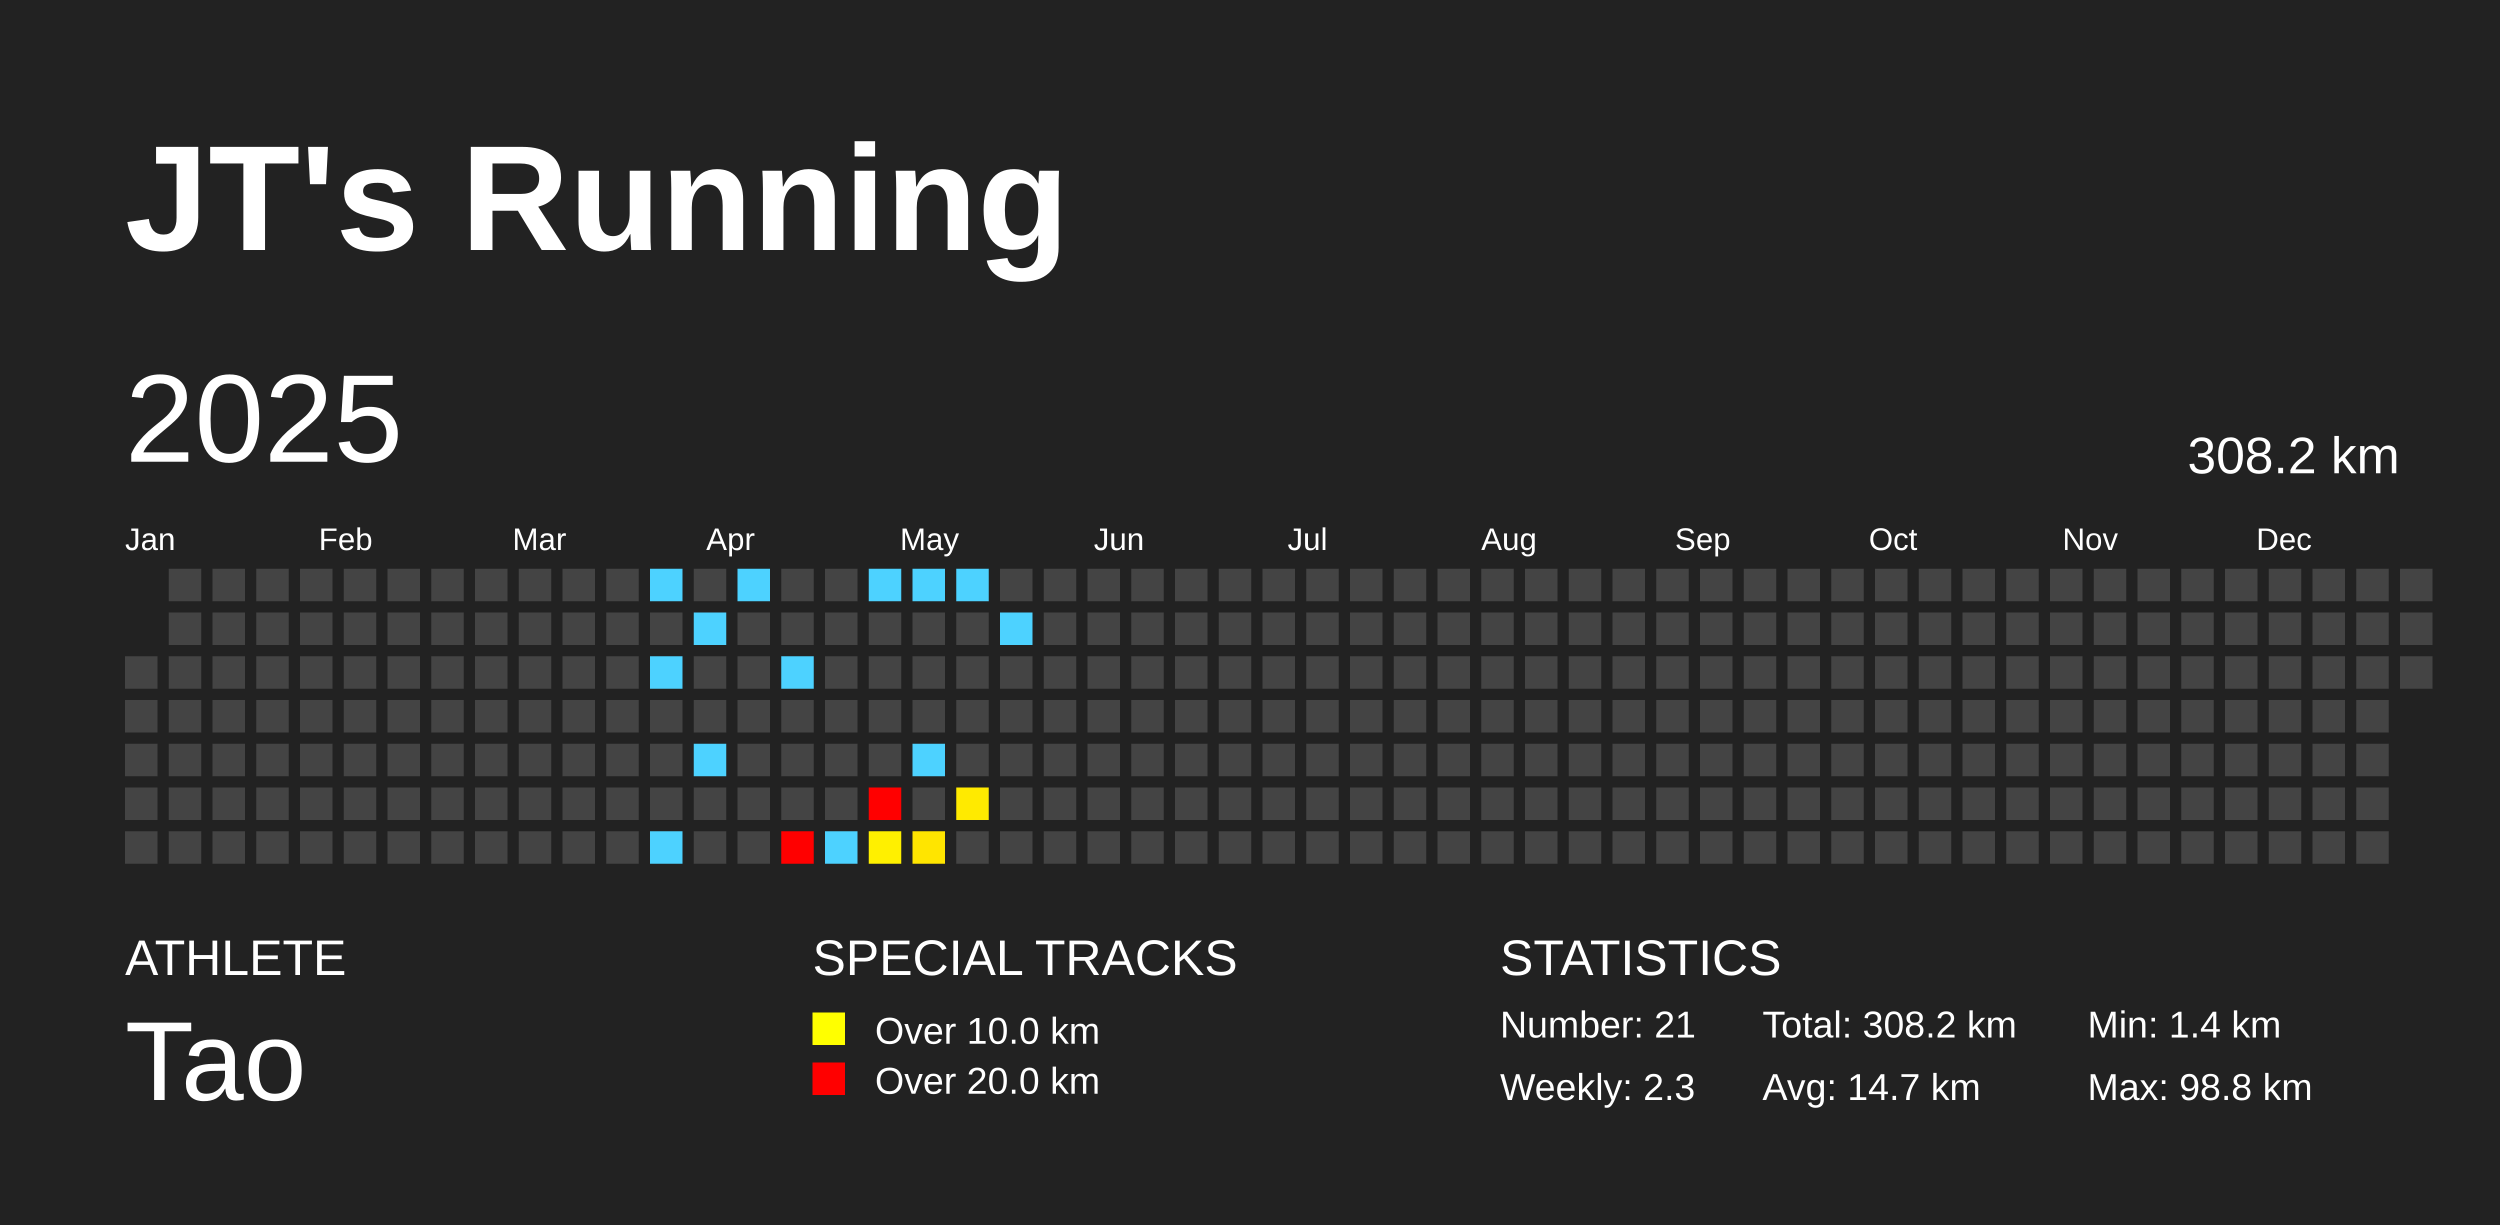
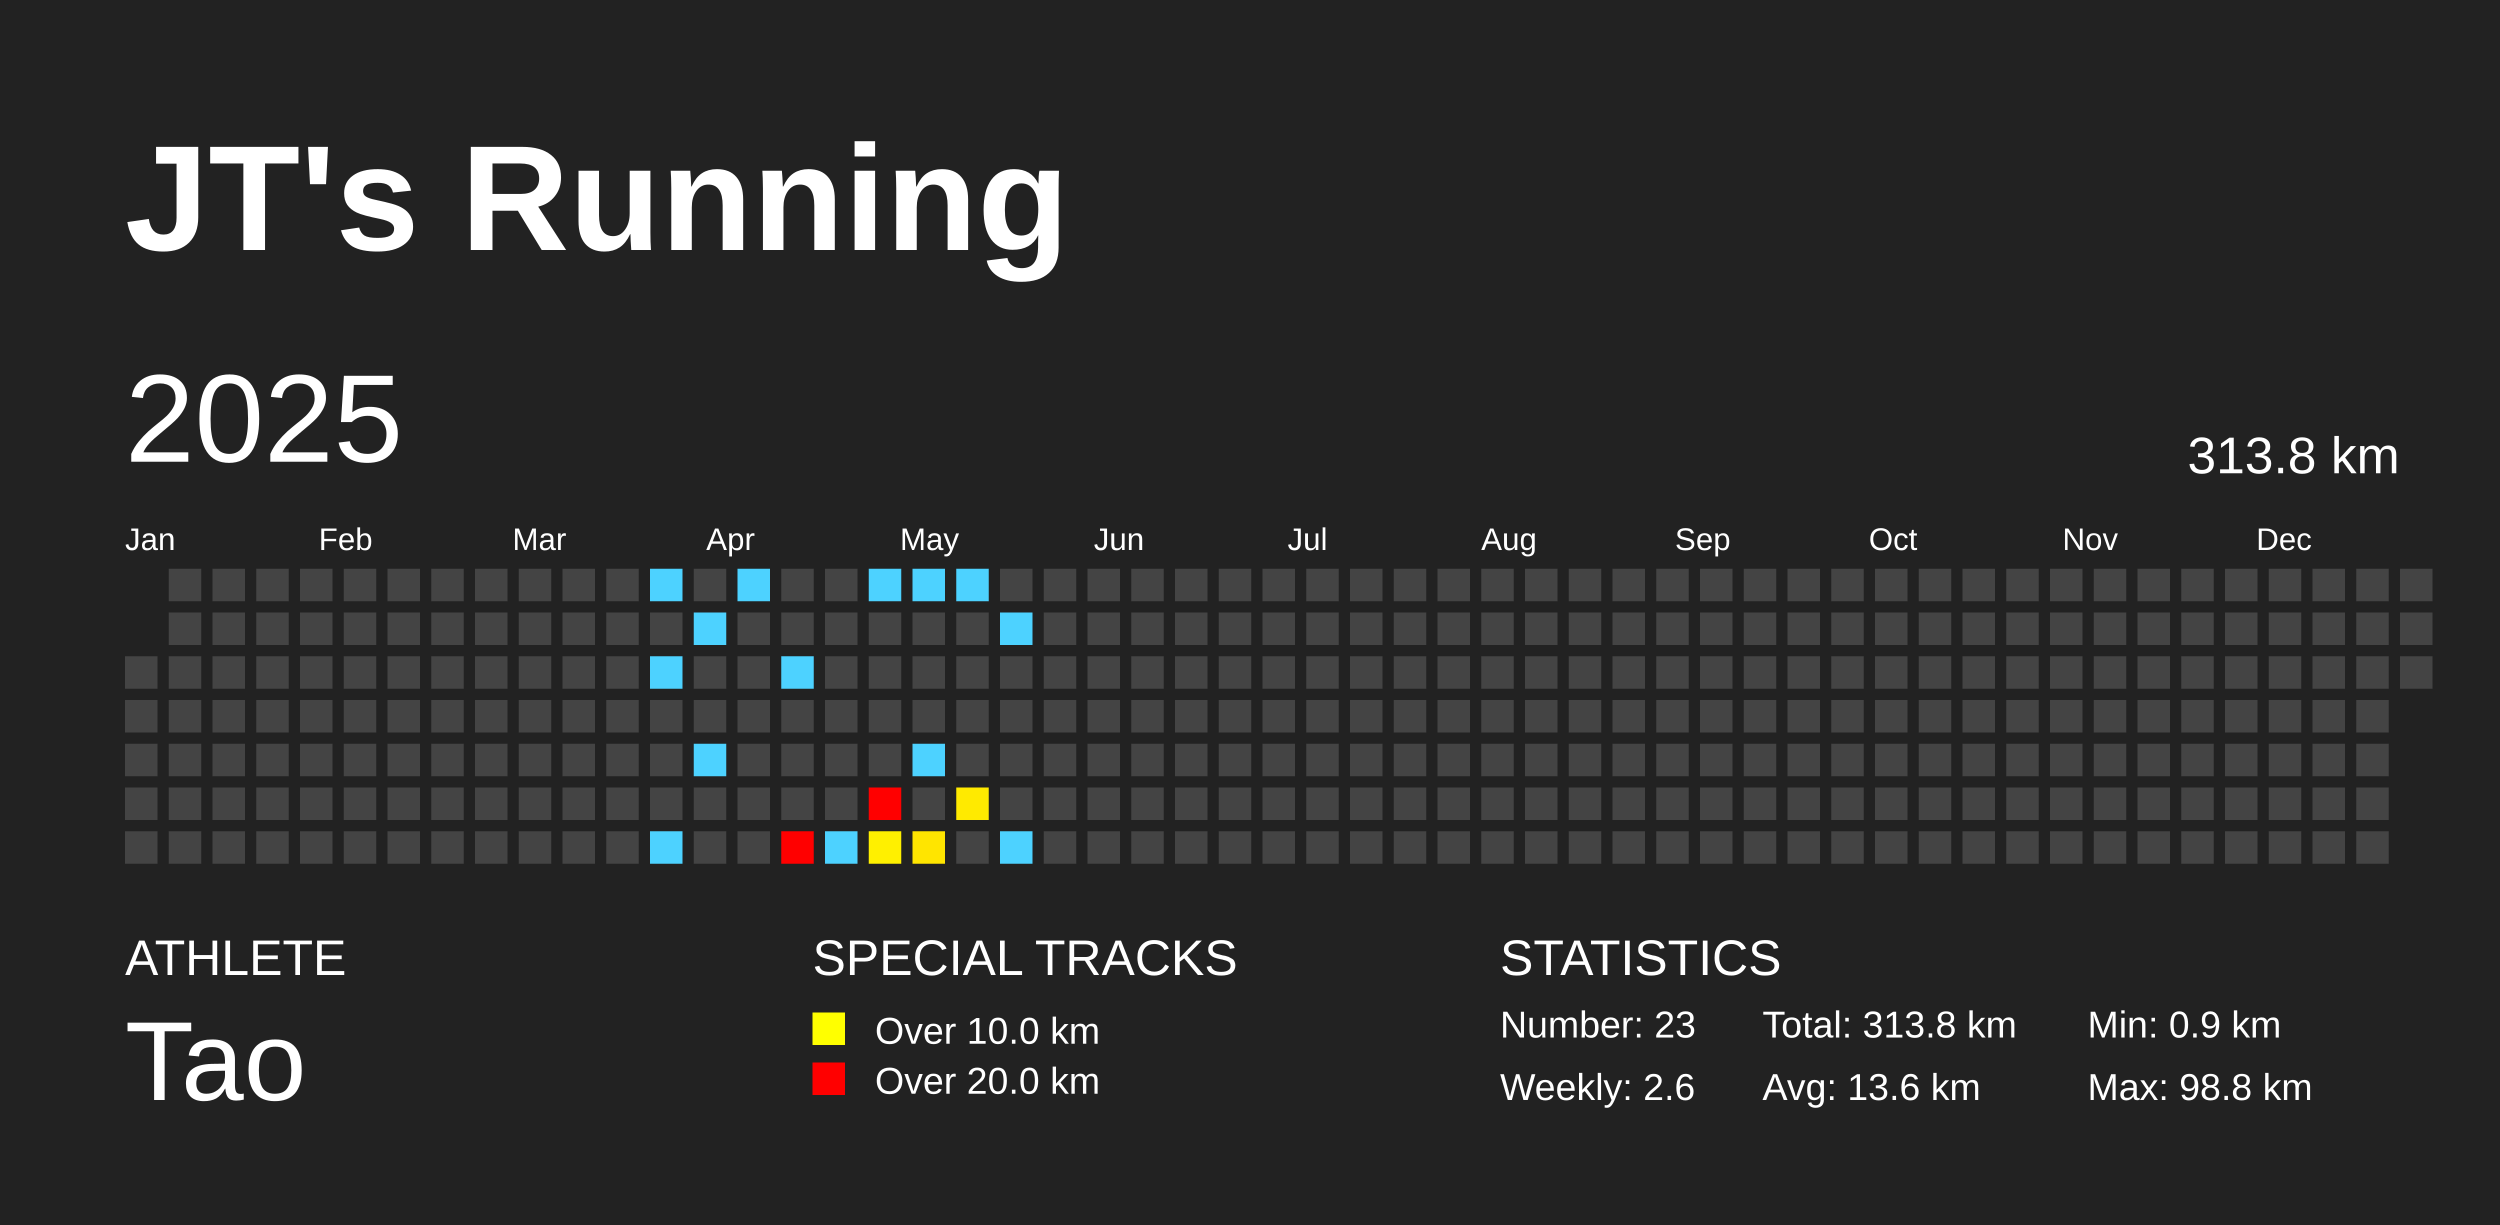
<svg xmlns="http://www.w3.org/2000/svg" baseProfile="full" height="98mm" version="1.1" viewBox="0,0,200,98" width="200mm">
  <defs />
  <rect fill="#222222" height="98" width="200" x="0" y="0" />
  <text fill="#FFFFFF" style="font-size:12px; font-family:Arial; font-weight:bold;" x="10" y="20">JT's Running</text>
  <text fill="#FFFFFF" style="font-size:4px; font-family:Arial" x="10" y="78">ATHLETE</text>
  <text fill="#FFFFFF" style="font-size:9px; font-family:Arial" x="10" y="88">Tao</text>
  <text fill="#FFFFFF" style="font-size:4px; font-family:Arial" x="65" y="78">SPECIAL TRACKS</text>
  <rect fill="yellow" height="2.6" width="2.6" x="65" y="81" />
  <text fill="#FFFFFF" style="font-size:3px; font-family:Arial" x="70" y="83.5">Over 10.0 km</text>
  <rect fill="red" height="2.6" width="2.6" x="65" y="85" />
  <text fill="#FFFFFF" style="font-size:3px; font-family:Arial" x="70" y="87.5">Over 20.0 km</text>
  <text fill="#FFFFFF" style="font-size:4px; font-family:Arial" x="120" y="78">STATISTICS</text>
-   <text fill="#FFFFFF" style="font-size:3px; font-family:Arial" x="120" y="83">Number: 21</text>
-   <text fill="#FFFFFF" style="font-size:3px; font-family:Arial" x="120" y="88">Weekly: 2.3</text>
-   <text fill="#FFFFFF" style="font-size:3px; font-family:Arial" x="141" y="83">Total: 308.2 km</text>
-   <text fill="#FFFFFF" style="font-size:3px; font-family:Arial" x="141" y="88">Avg: 14.7 km</text>
-   <text fill="#FFFFFF" style="font-size:3px; font-family:Arial" x="167" y="83">Min: 1.4 km</text>
+   <text fill="#FFFFFF" style="font-size:3px; font-family:Arial" x="120" y="83">Number: 23</text>
+   <text fill="#FFFFFF" style="font-size:3px; font-family:Arial" x="120" y="88">Weekly: 2.6</text>
+   <text fill="#FFFFFF" style="font-size:3px; font-family:Arial" x="141" y="83">Total: 313.8 km</text>
+   <text fill="#FFFFFF" style="font-size:3px; font-family:Arial" x="141" y="88">Avg: 13.6 km</text>
+   <text fill="#FFFFFF" style="font-size:3px; font-family:Arial" x="167" y="83">Min: 0.9 km</text>
  <text fill="#FFFFFF" style="font-size:3px; font-family:Arial" x="167" y="88">Max: 98.8 km</text>
  <text dominant-baseline="hanging" fill="#FFFFFF" style="font-size:10.0px; font-family:Arial;" x="10" y="30">2025</text>
-   <text dominant-baseline="hanging" fill="#FFFFFF" style="font-size:4.125px; font-family:Arial;" x="175" y="35">308.2 km</text>
+   <text dominant-baseline="hanging" fill="#FFFFFF" style="font-size:4.125px; font-family:Arial;" x="175" y="35">313.8 km</text>
  <text fill="#FFFFFF" style="font-size:2.5px; font-family:Arial" x="10.0" y="44">Jan</text>
  <text fill="#FFFFFF" style="font-size:2.5px; font-family:Arial" x="25.5" y="44">Feb</text>
  <text fill="#FFFFFF" style="font-size:2.5px; font-family:Arial" x="41.0" y="44">Mar</text>
  <text fill="#FFFFFF" style="font-size:2.5px; font-family:Arial" x="56.5" y="44">Apr</text>
  <text fill="#FFFFFF" style="font-size:2.5px; font-family:Arial" x="72.0" y="44">May</text>
  <text fill="#FFFFFF" style="font-size:2.5px; font-family:Arial" x="87.5" y="44">Jun</text>
  <text fill="#FFFFFF" style="font-size:2.5px; font-family:Arial" x="103.0" y="44">Jul</text>
  <text fill="#FFFFFF" style="font-size:2.5px; font-family:Arial" x="118.5" y="44">Aug</text>
  <text fill="#FFFFFF" style="font-size:2.5px; font-family:Arial" x="134.0" y="44">Sep</text>
  <text fill="#FFFFFF" style="font-size:2.5px; font-family:Arial" x="149.5" y="44">Oct</text>
  <text fill="#FFFFFF" style="font-size:2.5px; font-family:Arial" x="165.0" y="44">Nov</text>
  <text fill="#FFFFFF" style="font-size:2.5px; font-family:Arial" x="180.5" y="44">Dec</text>
  <rect fill="#444444" height="2.6" width="2.6" x="10.0" y="52.5" />
  <rect fill="#444444" height="2.6" width="2.6" x="10.0" y="56.0" />
  <rect fill="#444444" height="2.6" width="2.6" x="10.0" y="59.5" />
  <rect fill="#444444" height="2.6" width="2.6" x="10.0" y="63.0" />
  <rect fill="#444444" height="2.6" width="2.6" x="10.0" y="66.5" />
  <rect fill="#444444" height="2.6" width="2.6" x="13.5" y="45.5" />
  <rect fill="#444444" height="2.6" width="2.6" x="13.5" y="49.0" />
  <rect fill="#444444" height="2.6" width="2.6" x="13.5" y="52.5" />
  <rect fill="#444444" height="2.6" width="2.6" x="13.5" y="56.0" />
  <rect fill="#444444" height="2.6" width="2.6" x="13.5" y="59.5" />
  <rect fill="#444444" height="2.6" width="2.6" x="13.5" y="63.0" />
  <rect fill="#444444" height="2.6" width="2.6" x="13.5" y="66.5" />
  <rect fill="#444444" height="2.6" width="2.6" x="17.0" y="45.5" />
  <rect fill="#444444" height="2.6" width="2.6" x="17.0" y="49.0" />
  <rect fill="#444444" height="2.6" width="2.6" x="17.0" y="52.5" />
  <rect fill="#444444" height="2.6" width="2.6" x="17.0" y="56.0" />
  <rect fill="#444444" height="2.6" width="2.6" x="17.0" y="59.5" />
  <rect fill="#444444" height="2.6" width="2.6" x="17.0" y="63.0" />
  <rect fill="#444444" height="2.6" width="2.6" x="17.0" y="66.5" />
  <rect fill="#444444" height="2.6" width="2.6" x="20.5" y="45.5" />
  <rect fill="#444444" height="2.6" width="2.6" x="20.5" y="49.0" />
  <rect fill="#444444" height="2.6" width="2.6" x="20.5" y="52.5" />
  <rect fill="#444444" height="2.6" width="2.6" x="20.5" y="56.0" />
  <rect fill="#444444" height="2.6" width="2.6" x="20.5" y="59.5" />
  <rect fill="#444444" height="2.6" width="2.6" x="20.5" y="63.0" />
  <rect fill="#444444" height="2.6" width="2.6" x="20.5" y="66.5" />
  <rect fill="#444444" height="2.6" width="2.6" x="24.0" y="45.5" />
  <rect fill="#444444" height="2.6" width="2.6" x="24.0" y="49.0" />
  <rect fill="#444444" height="2.6" width="2.6" x="24.0" y="52.5" />
  <rect fill="#444444" height="2.6" width="2.6" x="24.0" y="56.0" />
  <rect fill="#444444" height="2.6" width="2.6" x="24.0" y="59.5" />
  <rect fill="#444444" height="2.6" width="2.6" x="24.0" y="63.0" />
  <rect fill="#444444" height="2.6" width="2.6" x="24.0" y="66.5" />
  <rect fill="#444444" height="2.6" width="2.6" x="27.5" y="45.5" />
  <rect fill="#444444" height="2.6" width="2.6" x="27.5" y="49.0" />
  <rect fill="#444444" height="2.6" width="2.6" x="27.5" y="52.5" />
  <rect fill="#444444" height="2.6" width="2.6" x="27.5" y="56.0" />
  <rect fill="#444444" height="2.6" width="2.6" x="27.5" y="59.5" />
  <rect fill="#444444" height="2.6" width="2.6" x="27.5" y="63.0" />
  <rect fill="#444444" height="2.6" width="2.6" x="27.5" y="66.5" />
  <rect fill="#444444" height="2.6" width="2.6" x="31.0" y="45.5" />
  <rect fill="#444444" height="2.6" width="2.6" x="31.0" y="49.0" />
  <rect fill="#444444" height="2.6" width="2.6" x="31.0" y="52.5" />
  <rect fill="#444444" height="2.6" width="2.6" x="31.0" y="56.0" />
  <rect fill="#444444" height="2.6" width="2.6" x="31.0" y="59.5" />
  <rect fill="#444444" height="2.6" width="2.6" x="31.0" y="63.0" />
  <rect fill="#444444" height="2.6" width="2.6" x="31.0" y="66.5" />
  <rect fill="#444444" height="2.6" width="2.6" x="34.5" y="45.5" />
  <rect fill="#444444" height="2.6" width="2.6" x="34.5" y="49.0" />
  <rect fill="#444444" height="2.6" width="2.6" x="34.5" y="52.5" />
  <rect fill="#444444" height="2.6" width="2.6" x="34.5" y="56.0" />
  <rect fill="#444444" height="2.6" width="2.6" x="34.5" y="59.5" />
  <rect fill="#444444" height="2.6" width="2.6" x="34.5" y="63.0" />
  <rect fill="#444444" height="2.6" width="2.6" x="34.5" y="66.5" />
  <rect fill="#444444" height="2.6" width="2.6" x="38.0" y="45.5" />
  <rect fill="#444444" height="2.6" width="2.6" x="38.0" y="49.0" />
  <rect fill="#444444" height="2.6" width="2.6" x="38.0" y="52.5" />
  <rect fill="#444444" height="2.6" width="2.6" x="38.0" y="56.0" />
  <rect fill="#444444" height="2.6" width="2.6" x="38.0" y="59.5" />
  <rect fill="#444444" height="2.6" width="2.6" x="38.0" y="63.0" />
  <rect fill="#444444" height="2.6" width="2.6" x="38.0" y="66.5" />
  <rect fill="#444444" height="2.6" width="2.6" x="41.5" y="45.5" />
  <rect fill="#444444" height="2.6" width="2.6" x="41.5" y="49.0" />
  <rect fill="#444444" height="2.6" width="2.6" x="41.5" y="52.5" />
  <rect fill="#444444" height="2.6" width="2.6" x="41.5" y="56.0" />
  <rect fill="#444444" height="2.6" width="2.6" x="41.5" y="59.5" />
  <rect fill="#444444" height="2.6" width="2.6" x="41.5" y="63.0" />
  <rect fill="#444444" height="2.6" width="2.6" x="41.5" y="66.5" />
  <rect fill="#444444" height="2.6" width="2.6" x="45.0" y="45.5" />
  <rect fill="#444444" height="2.6" width="2.6" x="45.0" y="49.0" />
  <rect fill="#444444" height="2.6" width="2.6" x="45.0" y="52.5" />
  <rect fill="#444444" height="2.6" width="2.6" x="45.0" y="56.0" />
  <rect fill="#444444" height="2.6" width="2.6" x="45.0" y="59.5" />
  <rect fill="#444444" height="2.6" width="2.6" x="45.0" y="63.0" />
  <rect fill="#444444" height="2.6" width="2.6" x="45.0" y="66.5" />
  <rect fill="#444444" height="2.6" width="2.6" x="48.5" y="45.5" />
  <rect fill="#444444" height="2.6" width="2.6" x="48.5" y="49.0" />
  <rect fill="#444444" height="2.6" width="2.6" x="48.5" y="52.5" />
  <rect fill="#444444" height="2.6" width="2.6" x="48.5" y="56.0" />
  <rect fill="#444444" height="2.6" width="2.6" x="48.5" y="59.5" />
  <rect fill="#444444" height="2.6" width="2.6" x="48.5" y="63.0" />
  <rect fill="#444444" height="2.6" width="2.6" x="48.5" y="66.5" />
  <rect fill="#4dd2ff" height="2.6" width="2.6" x="52.0" y="45.5" />
  <rect fill="#444444" height="2.6" width="2.6" x="52.0" y="49.0" />
  <rect fill="#4dd2ff" height="2.6" width="2.6" x="52.0" y="52.5" />
  <rect fill="#444444" height="2.6" width="2.6" x="52.0" y="56.0" />
  <rect fill="#444444" height="2.6" width="2.6" x="52.0" y="59.5" />
  <rect fill="#444444" height="2.6" width="2.6" x="52.0" y="63.0" />
  <rect fill="#4dd2ff" height="2.6" width="2.6" x="52.0" y="66.5" />
  <rect fill="#444444" height="2.6" width="2.6" x="55.5" y="45.5" />
  <rect fill="#4dd2ff" height="2.6" width="2.6" x="55.5" y="49.0" />
  <rect fill="#444444" height="2.6" width="2.6" x="55.5" y="52.5" />
  <rect fill="#444444" height="2.6" width="2.6" x="55.5" y="56.0" />
  <rect fill="#4dd2ff" height="2.6" width="2.6" x="55.5" y="59.5" />
  <rect fill="#444444" height="2.6" width="2.6" x="55.5" y="63.0" />
  <rect fill="#444444" height="2.6" width="2.6" x="55.5" y="66.5" />
  <rect fill="#4dd2ff" height="2.6" width="2.6" x="59.0" y="45.5" />
  <rect fill="#444444" height="2.6" width="2.6" x="59.0" y="49.0" />
  <rect fill="#444444" height="2.6" width="2.6" x="59.0" y="52.5" />
  <rect fill="#444444" height="2.6" width="2.6" x="59.0" y="56.0" />
  <rect fill="#444444" height="2.6" width="2.6" x="59.0" y="59.5" />
  <rect fill="#444444" height="2.6" width="2.6" x="59.0" y="63.0" />
  <rect fill="#444444" height="2.6" width="2.6" x="59.0" y="66.5" />
  <rect fill="#444444" height="2.6" width="2.6" x="62.5" y="45.5" />
  <rect fill="#444444" height="2.6" width="2.6" x="62.5" y="49.0" />
  <rect fill="#4dd2ff" height="2.6" width="2.6" x="62.5" y="52.5" />
  <rect fill="#444444" height="2.6" width="2.6" x="62.5" y="56.0" />
  <rect fill="#444444" height="2.6" width="2.6" x="62.5" y="59.5" />
  <rect fill="#444444" height="2.6" width="2.6" x="62.5" y="63.0" />
  <rect fill="red" height="2.6" width="2.6" x="62.5" y="66.5" />
  <rect fill="#444444" height="2.6" width="2.6" x="66.0" y="45.5" />
  <rect fill="#444444" height="2.6" width="2.6" x="66.0" y="49.0" />
  <rect fill="#444444" height="2.6" width="2.6" x="66.0" y="52.5" />
  <rect fill="#444444" height="2.6" width="2.6" x="66.0" y="56.0" />
  <rect fill="#444444" height="2.6" width="2.6" x="66.0" y="59.5" />
  <rect fill="#444444" height="2.6" width="2.6" x="66.0" y="63.0" />
  <rect fill="#4dd2ff" height="2.6" width="2.6" x="66.0" y="66.5" />
  <rect fill="#4dd2ff" height="2.6" width="2.6" x="69.5" y="45.5" />
  <rect fill="#444444" height="2.6" width="2.6" x="69.5" y="49.0" />
  <rect fill="#444444" height="2.6" width="2.6" x="69.5" y="52.5" />
  <rect fill="#444444" height="2.6" width="2.6" x="69.5" y="56.0" />
  <rect fill="#444444" height="2.6" width="2.6" x="69.5" y="59.5" />
  <rect fill="red" height="2.6" width="2.6" x="69.5" y="63.0" />
  <rect fill="#fff000" height="2.6" width="2.6" x="69.5" y="66.5" />
  <rect fill="#4dd2ff" height="2.6" width="2.6" x="73.0" y="45.5" />
  <rect fill="#444444" height="2.6" width="2.6" x="73.0" y="49.0" />
  <rect fill="#444444" height="2.6" width="2.6" x="73.0" y="52.5" />
  <rect fill="#444444" height="2.6" width="2.6" x="73.0" y="56.0" />
  <rect fill="#4dd2ff" height="2.6" width="2.6" x="73.0" y="59.5" />
  <rect fill="#444444" height="2.6" width="2.6" x="73.0" y="63.0" />
  <rect fill="#ffe500" height="2.6" width="2.6" x="73.0" y="66.5" />
  <rect fill="#4dd2ff" height="2.6" width="2.6" x="76.5" y="45.5" />
  <rect fill="#444444" height="2.6" width="2.6" x="76.5" y="49.0" />
  <rect fill="#444444" height="2.6" width="2.6" x="76.5" y="52.5" />
  <rect fill="#444444" height="2.6" width="2.6" x="76.5" y="56.0" />
  <rect fill="#444444" height="2.6" width="2.6" x="76.5" y="59.5" />
  <rect fill="#ffea00" height="2.6" width="2.6" x="76.5" y="63.0" />
  <rect fill="#444444" height="2.6" width="2.6" x="76.5" y="66.5" />
  <rect fill="#444444" height="2.6" width="2.6" x="80.0" y="45.5" />
  <rect fill="#4dd2ff" height="2.6" width="2.6" x="80.0" y="49.0" />
  <rect fill="#444444" height="2.6" width="2.6" x="80.0" y="52.5" />
  <rect fill="#444444" height="2.6" width="2.6" x="80.0" y="56.0" />
  <rect fill="#444444" height="2.6" width="2.6" x="80.0" y="59.5" />
  <rect fill="#444444" height="2.6" width="2.6" x="80.0" y="63.0" />
-   <rect fill="#444444" height="2.6" width="2.6" x="80.0" y="66.5" />
+   <rect fill="#4dd2ff" height="2.6" width="2.6" x="80.0" y="66.5" />
  <rect fill="#444444" height="2.6" width="2.6" x="83.5" y="45.5" />
  <rect fill="#444444" height="2.6" width="2.6" x="83.5" y="49.0" />
  <rect fill="#444444" height="2.6" width="2.6" x="83.5" y="52.5" />
  <rect fill="#444444" height="2.6" width="2.6" x="83.5" y="56.0" />
  <rect fill="#444444" height="2.6" width="2.6" x="83.5" y="59.5" />
  <rect fill="#444444" height="2.6" width="2.6" x="83.5" y="63.0" />
  <rect fill="#444444" height="2.6" width="2.6" x="83.5" y="66.5" />
  <rect fill="#444444" height="2.6" width="2.6" x="87.0" y="45.5" />
  <rect fill="#444444" height="2.6" width="2.6" x="87.0" y="49.0" />
  <rect fill="#444444" height="2.6" width="2.6" x="87.0" y="52.5" />
  <rect fill="#444444" height="2.6" width="2.6" x="87.0" y="56.0" />
  <rect fill="#444444" height="2.6" width="2.6" x="87.0" y="59.5" />
  <rect fill="#444444" height="2.6" width="2.6" x="87.0" y="63.0" />
  <rect fill="#444444" height="2.6" width="2.6" x="87.0" y="66.5" />
  <rect fill="#444444" height="2.6" width="2.6" x="90.5" y="45.5" />
  <rect fill="#444444" height="2.6" width="2.6" x="90.5" y="49.0" />
  <rect fill="#444444" height="2.6" width="2.6" x="90.5" y="52.5" />
  <rect fill="#444444" height="2.6" width="2.6" x="90.5" y="56.0" />
  <rect fill="#444444" height="2.6" width="2.6" x="90.5" y="59.5" />
  <rect fill="#444444" height="2.6" width="2.6" x="90.5" y="63.0" />
  <rect fill="#444444" height="2.6" width="2.6" x="90.5" y="66.5" />
  <rect fill="#444444" height="2.6" width="2.6" x="94.0" y="45.5" />
  <rect fill="#444444" height="2.6" width="2.6" x="94.0" y="49.0" />
  <rect fill="#444444" height="2.6" width="2.6" x="94.0" y="52.5" />
  <rect fill="#444444" height="2.6" width="2.6" x="94.0" y="56.0" />
  <rect fill="#444444" height="2.6" width="2.6" x="94.0" y="59.5" />
  <rect fill="#444444" height="2.6" width="2.6" x="94.0" y="63.0" />
  <rect fill="#444444" height="2.6" width="2.6" x="94.0" y="66.5" />
  <rect fill="#444444" height="2.6" width="2.6" x="97.5" y="45.5" />
  <rect fill="#444444" height="2.6" width="2.6" x="97.5" y="49.0" />
  <rect fill="#444444" height="2.6" width="2.6" x="97.5" y="52.5" />
  <rect fill="#444444" height="2.6" width="2.6" x="97.5" y="56.0" />
  <rect fill="#444444" height="2.6" width="2.6" x="97.5" y="59.5" />
  <rect fill="#444444" height="2.6" width="2.6" x="97.5" y="63.0" />
  <rect fill="#444444" height="2.6" width="2.6" x="97.5" y="66.5" />
  <rect fill="#444444" height="2.6" width="2.6" x="101.0" y="45.5" />
  <rect fill="#444444" height="2.6" width="2.6" x="101.0" y="49.0" />
  <rect fill="#444444" height="2.6" width="2.6" x="101.0" y="52.5" />
  <rect fill="#444444" height="2.6" width="2.6" x="101.0" y="56.0" />
  <rect fill="#444444" height="2.6" width="2.6" x="101.0" y="59.5" />
  <rect fill="#444444" height="2.6" width="2.6" x="101.0" y="63.0" />
  <rect fill="#444444" height="2.6" width="2.6" x="101.0" y="66.5" />
  <rect fill="#444444" height="2.6" width="2.6" x="104.5" y="45.5" />
  <rect fill="#444444" height="2.6" width="2.6" x="104.5" y="49.0" />
  <rect fill="#444444" height="2.6" width="2.6" x="104.5" y="52.5" />
  <rect fill="#444444" height="2.6" width="2.6" x="104.5" y="56.0" />
  <rect fill="#444444" height="2.6" width="2.6" x="104.5" y="59.5" />
  <rect fill="#444444" height="2.6" width="2.6" x="104.5" y="63.0" />
  <rect fill="#444444" height="2.6" width="2.6" x="104.5" y="66.5" />
  <rect fill="#444444" height="2.6" width="2.6" x="108.0" y="45.5" />
  <rect fill="#444444" height="2.6" width="2.6" x="108.0" y="49.0" />
  <rect fill="#444444" height="2.6" width="2.6" x="108.0" y="52.5" />
  <rect fill="#444444" height="2.6" width="2.6" x="108.0" y="56.0" />
  <rect fill="#444444" height="2.6" width="2.6" x="108.0" y="59.5" />
  <rect fill="#444444" height="2.6" width="2.6" x="108.0" y="63.0" />
  <rect fill="#444444" height="2.6" width="2.6" x="108.0" y="66.5" />
  <rect fill="#444444" height="2.6" width="2.6" x="111.5" y="45.5" />
  <rect fill="#444444" height="2.6" width="2.6" x="111.5" y="49.0" />
  <rect fill="#444444" height="2.6" width="2.6" x="111.5" y="52.5" />
  <rect fill="#444444" height="2.6" width="2.6" x="111.5" y="56.0" />
  <rect fill="#444444" height="2.6" width="2.6" x="111.5" y="59.5" />
  <rect fill="#444444" height="2.6" width="2.6" x="111.5" y="63.0" />
  <rect fill="#444444" height="2.6" width="2.6" x="111.5" y="66.5" />
  <rect fill="#444444" height="2.6" width="2.6" x="115.0" y="45.5" />
  <rect fill="#444444" height="2.6" width="2.6" x="115.0" y="49.0" />
  <rect fill="#444444" height="2.6" width="2.6" x="115.0" y="52.5" />
  <rect fill="#444444" height="2.6" width="2.6" x="115.0" y="56.0" />
  <rect fill="#444444" height="2.6" width="2.6" x="115.0" y="59.5" />
  <rect fill="#444444" height="2.6" width="2.6" x="115.0" y="63.0" />
  <rect fill="#444444" height="2.6" width="2.6" x="115.0" y="66.5" />
  <rect fill="#444444" height="2.6" width="2.6" x="118.5" y="45.5" />
  <rect fill="#444444" height="2.6" width="2.6" x="118.5" y="49.0" />
  <rect fill="#444444" height="2.6" width="2.6" x="118.5" y="52.5" />
  <rect fill="#444444" height="2.6" width="2.6" x="118.5" y="56.0" />
  <rect fill="#444444" height="2.6" width="2.6" x="118.5" y="59.5" />
  <rect fill="#444444" height="2.6" width="2.6" x="118.5" y="63.0" />
  <rect fill="#444444" height="2.6" width="2.6" x="118.5" y="66.5" />
  <rect fill="#444444" height="2.6" width="2.6" x="122.0" y="45.5" />
  <rect fill="#444444" height="2.6" width="2.6" x="122.0" y="49.0" />
  <rect fill="#444444" height="2.6" width="2.6" x="122.0" y="52.5" />
  <rect fill="#444444" height="2.6" width="2.6" x="122.0" y="56.0" />
  <rect fill="#444444" height="2.6" width="2.6" x="122.0" y="59.5" />
  <rect fill="#444444" height="2.6" width="2.6" x="122.0" y="63.0" />
  <rect fill="#444444" height="2.6" width="2.6" x="122.0" y="66.5" />
  <rect fill="#444444" height="2.6" width="2.6" x="125.5" y="45.5" />
  <rect fill="#444444" height="2.6" width="2.6" x="125.5" y="49.0" />
  <rect fill="#444444" height="2.6" width="2.6" x="125.5" y="52.5" />
  <rect fill="#444444" height="2.6" width="2.6" x="125.5" y="56.0" />
  <rect fill="#444444" height="2.6" width="2.6" x="125.5" y="59.5" />
  <rect fill="#444444" height="2.6" width="2.6" x="125.5" y="63.0" />
  <rect fill="#444444" height="2.6" width="2.6" x="125.5" y="66.5" />
  <rect fill="#444444" height="2.6" width="2.6" x="129.0" y="45.5" />
  <rect fill="#444444" height="2.6" width="2.6" x="129.0" y="49.0" />
  <rect fill="#444444" height="2.6" width="2.6" x="129.0" y="52.5" />
  <rect fill="#444444" height="2.6" width="2.6" x="129.0" y="56.0" />
  <rect fill="#444444" height="2.6" width="2.6" x="129.0" y="59.5" />
  <rect fill="#444444" height="2.6" width="2.6" x="129.0" y="63.0" />
  <rect fill="#444444" height="2.6" width="2.6" x="129.0" y="66.5" />
  <rect fill="#444444" height="2.6" width="2.6" x="132.5" y="45.5" />
  <rect fill="#444444" height="2.6" width="2.6" x="132.5" y="49.0" />
  <rect fill="#444444" height="2.6" width="2.6" x="132.5" y="52.5" />
  <rect fill="#444444" height="2.6" width="2.6" x="132.5" y="56.0" />
  <rect fill="#444444" height="2.6" width="2.6" x="132.5" y="59.5" />
  <rect fill="#444444" height="2.6" width="2.6" x="132.5" y="63.0" />
  <rect fill="#444444" height="2.6" width="2.6" x="132.5" y="66.5" />
  <rect fill="#444444" height="2.6" width="2.6" x="136.0" y="45.5" />
  <rect fill="#444444" height="2.6" width="2.6" x="136.0" y="49.0" />
  <rect fill="#444444" height="2.6" width="2.6" x="136.0" y="52.5" />
  <rect fill="#444444" height="2.6" width="2.6" x="136.0" y="56.0" />
  <rect fill="#444444" height="2.6" width="2.6" x="136.0" y="59.5" />
  <rect fill="#444444" height="2.6" width="2.6" x="136.0" y="63.0" />
  <rect fill="#444444" height="2.6" width="2.6" x="136.0" y="66.5" />
  <rect fill="#444444" height="2.6" width="2.6" x="139.5" y="45.5" />
  <rect fill="#444444" height="2.6" width="2.6" x="139.5" y="49.0" />
  <rect fill="#444444" height="2.6" width="2.6" x="139.5" y="52.5" />
  <rect fill="#444444" height="2.6" width="2.6" x="139.5" y="56.0" />
  <rect fill="#444444" height="2.6" width="2.6" x="139.5" y="59.5" />
  <rect fill="#444444" height="2.6" width="2.6" x="139.5" y="63.0" />
  <rect fill="#444444" height="2.6" width="2.6" x="139.5" y="66.5" />
  <rect fill="#444444" height="2.6" width="2.6" x="143.0" y="45.5" />
  <rect fill="#444444" height="2.6" width="2.6" x="143.0" y="49.0" />
  <rect fill="#444444" height="2.6" width="2.6" x="143.0" y="52.5" />
  <rect fill="#444444" height="2.6" width="2.6" x="143.0" y="56.0" />
  <rect fill="#444444" height="2.6" width="2.6" x="143.0" y="59.5" />
  <rect fill="#444444" height="2.6" width="2.6" x="143.0" y="63.0" />
  <rect fill="#444444" height="2.6" width="2.6" x="143.0" y="66.5" />
  <rect fill="#444444" height="2.6" width="2.6" x="146.5" y="45.5" />
  <rect fill="#444444" height="2.6" width="2.6" x="146.5" y="49.0" />
  <rect fill="#444444" height="2.6" width="2.6" x="146.5" y="52.5" />
  <rect fill="#444444" height="2.6" width="2.6" x="146.5" y="56.0" />
  <rect fill="#444444" height="2.6" width="2.6" x="146.5" y="59.5" />
  <rect fill="#444444" height="2.6" width="2.6" x="146.5" y="63.0" />
  <rect fill="#444444" height="2.6" width="2.6" x="146.5" y="66.5" />
  <rect fill="#444444" height="2.6" width="2.6" x="150.0" y="45.5" />
  <rect fill="#444444" height="2.6" width="2.6" x="150.0" y="49.0" />
  <rect fill="#444444" height="2.6" width="2.6" x="150.0" y="52.5" />
  <rect fill="#444444" height="2.6" width="2.6" x="150.0" y="56.0" />
  <rect fill="#444444" height="2.6" width="2.6" x="150.0" y="59.5" />
  <rect fill="#444444" height="2.6" width="2.6" x="150.0" y="63.0" />
  <rect fill="#444444" height="2.6" width="2.6" x="150.0" y="66.5" />
  <rect fill="#444444" height="2.6" width="2.6" x="153.5" y="45.5" />
  <rect fill="#444444" height="2.6" width="2.6" x="153.5" y="49.0" />
  <rect fill="#444444" height="2.6" width="2.6" x="153.5" y="52.5" />
  <rect fill="#444444" height="2.6" width="2.6" x="153.5" y="56.0" />
  <rect fill="#444444" height="2.6" width="2.6" x="153.5" y="59.5" />
  <rect fill="#444444" height="2.6" width="2.6" x="153.5" y="63.0" />
  <rect fill="#444444" height="2.6" width="2.6" x="153.5" y="66.5" />
  <rect fill="#444444" height="2.6" width="2.6" x="157.0" y="45.5" />
  <rect fill="#444444" height="2.6" width="2.6" x="157.0" y="49.0" />
  <rect fill="#444444" height="2.6" width="2.6" x="157.0" y="52.5" />
  <rect fill="#444444" height="2.6" width="2.6" x="157.0" y="56.0" />
  <rect fill="#444444" height="2.6" width="2.6" x="157.0" y="59.5" />
  <rect fill="#444444" height="2.6" width="2.6" x="157.0" y="63.0" />
  <rect fill="#444444" height="2.6" width="2.6" x="157.0" y="66.5" />
  <rect fill="#444444" height="2.6" width="2.6" x="160.5" y="45.5" />
  <rect fill="#444444" height="2.6" width="2.6" x="160.5" y="49.0" />
  <rect fill="#444444" height="2.6" width="2.6" x="160.5" y="52.5" />
  <rect fill="#444444" height="2.6" width="2.6" x="160.5" y="56.0" />
  <rect fill="#444444" height="2.6" width="2.6" x="160.5" y="59.5" />
  <rect fill="#444444" height="2.6" width="2.6" x="160.5" y="63.0" />
  <rect fill="#444444" height="2.6" width="2.6" x="160.5" y="66.5" />
  <rect fill="#444444" height="2.6" width="2.6" x="164.0" y="45.5" />
  <rect fill="#444444" height="2.6" width="2.6" x="164.0" y="49.0" />
  <rect fill="#444444" height="2.6" width="2.6" x="164.0" y="52.5" />
  <rect fill="#444444" height="2.6" width="2.6" x="164.0" y="56.0" />
  <rect fill="#444444" height="2.6" width="2.6" x="164.0" y="59.5" />
  <rect fill="#444444" height="2.6" width="2.6" x="164.0" y="63.0" />
  <rect fill="#444444" height="2.6" width="2.6" x="164.0" y="66.5" />
  <rect fill="#444444" height="2.6" width="2.6" x="167.5" y="45.5" />
  <rect fill="#444444" height="2.6" width="2.6" x="167.5" y="49.0" />
  <rect fill="#444444" height="2.6" width="2.6" x="167.5" y="52.5" />
  <rect fill="#444444" height="2.6" width="2.6" x="167.5" y="56.0" />
  <rect fill="#444444" height="2.6" width="2.6" x="167.5" y="59.5" />
  <rect fill="#444444" height="2.6" width="2.6" x="167.5" y="63.0" />
  <rect fill="#444444" height="2.6" width="2.6" x="167.5" y="66.5" />
  <rect fill="#444444" height="2.6" width="2.6" x="171.0" y="45.5" />
  <rect fill="#444444" height="2.6" width="2.6" x="171.0" y="49.0" />
  <rect fill="#444444" height="2.6" width="2.6" x="171.0" y="52.5" />
  <rect fill="#444444" height="2.6" width="2.6" x="171.0" y="56.0" />
  <rect fill="#444444" height="2.6" width="2.6" x="171.0" y="59.5" />
  <rect fill="#444444" height="2.6" width="2.6" x="171.0" y="63.0" />
  <rect fill="#444444" height="2.6" width="2.6" x="171.0" y="66.5" />
  <rect fill="#444444" height="2.6" width="2.6" x="174.5" y="45.5" />
  <rect fill="#444444" height="2.6" width="2.6" x="174.5" y="49.0" />
  <rect fill="#444444" height="2.6" width="2.6" x="174.5" y="52.5" />
  <rect fill="#444444" height="2.6" width="2.6" x="174.5" y="56.0" />
  <rect fill="#444444" height="2.6" width="2.6" x="174.5" y="59.5" />
  <rect fill="#444444" height="2.6" width="2.6" x="174.5" y="63.0" />
  <rect fill="#444444" height="2.6" width="2.6" x="174.5" y="66.5" />
  <rect fill="#444444" height="2.6" width="2.6" x="178.0" y="45.5" />
  <rect fill="#444444" height="2.6" width="2.6" x="178.0" y="49.0" />
  <rect fill="#444444" height="2.6" width="2.6" x="178.0" y="52.5" />
  <rect fill="#444444" height="2.6" width="2.6" x="178.0" y="56.0" />
  <rect fill="#444444" height="2.6" width="2.6" x="178.0" y="59.5" />
  <rect fill="#444444" height="2.6" width="2.6" x="178.0" y="63.0" />
  <rect fill="#444444" height="2.6" width="2.6" x="178.0" y="66.5" />
  <rect fill="#444444" height="2.6" width="2.6" x="181.5" y="45.5" />
  <rect fill="#444444" height="2.6" width="2.6" x="181.5" y="49.0" />
  <rect fill="#444444" height="2.6" width="2.6" x="181.5" y="52.5" />
  <rect fill="#444444" height="2.6" width="2.6" x="181.5" y="56.0" />
  <rect fill="#444444" height="2.6" width="2.6" x="181.5" y="59.5" />
  <rect fill="#444444" height="2.6" width="2.6" x="181.5" y="63.0" />
  <rect fill="#444444" height="2.6" width="2.6" x="181.5" y="66.5" />
  <rect fill="#444444" height="2.6" width="2.6" x="185.0" y="45.5" />
  <rect fill="#444444" height="2.6" width="2.6" x="185.0" y="49.0" />
  <rect fill="#444444" height="2.6" width="2.6" x="185.0" y="52.5" />
  <rect fill="#444444" height="2.6" width="2.6" x="185.0" y="56.0" />
  <rect fill="#444444" height="2.6" width="2.6" x="185.0" y="59.5" />
  <rect fill="#444444" height="2.6" width="2.6" x="185.0" y="63.0" />
  <rect fill="#444444" height="2.6" width="2.6" x="185.0" y="66.5" />
  <rect fill="#444444" height="2.6" width="2.6" x="188.5" y="45.5" />
  <rect fill="#444444" height="2.6" width="2.6" x="188.5" y="49.0" />
  <rect fill="#444444" height="2.6" width="2.6" x="188.5" y="52.5" />
  <rect fill="#444444" height="2.6" width="2.6" x="188.5" y="56.0" />
  <rect fill="#444444" height="2.6" width="2.6" x="188.5" y="59.5" />
  <rect fill="#444444" height="2.6" width="2.6" x="188.5" y="63.0" />
  <rect fill="#444444" height="2.6" width="2.6" x="188.5" y="66.5" />
  <rect fill="#444444" height="2.6" width="2.6" x="192.0" y="45.5" />
  <rect fill="#444444" height="2.6" width="2.6" x="192.0" y="49.0" />
  <rect fill="#444444" height="2.6" width="2.6" x="192.0" y="52.5" />
</svg>
